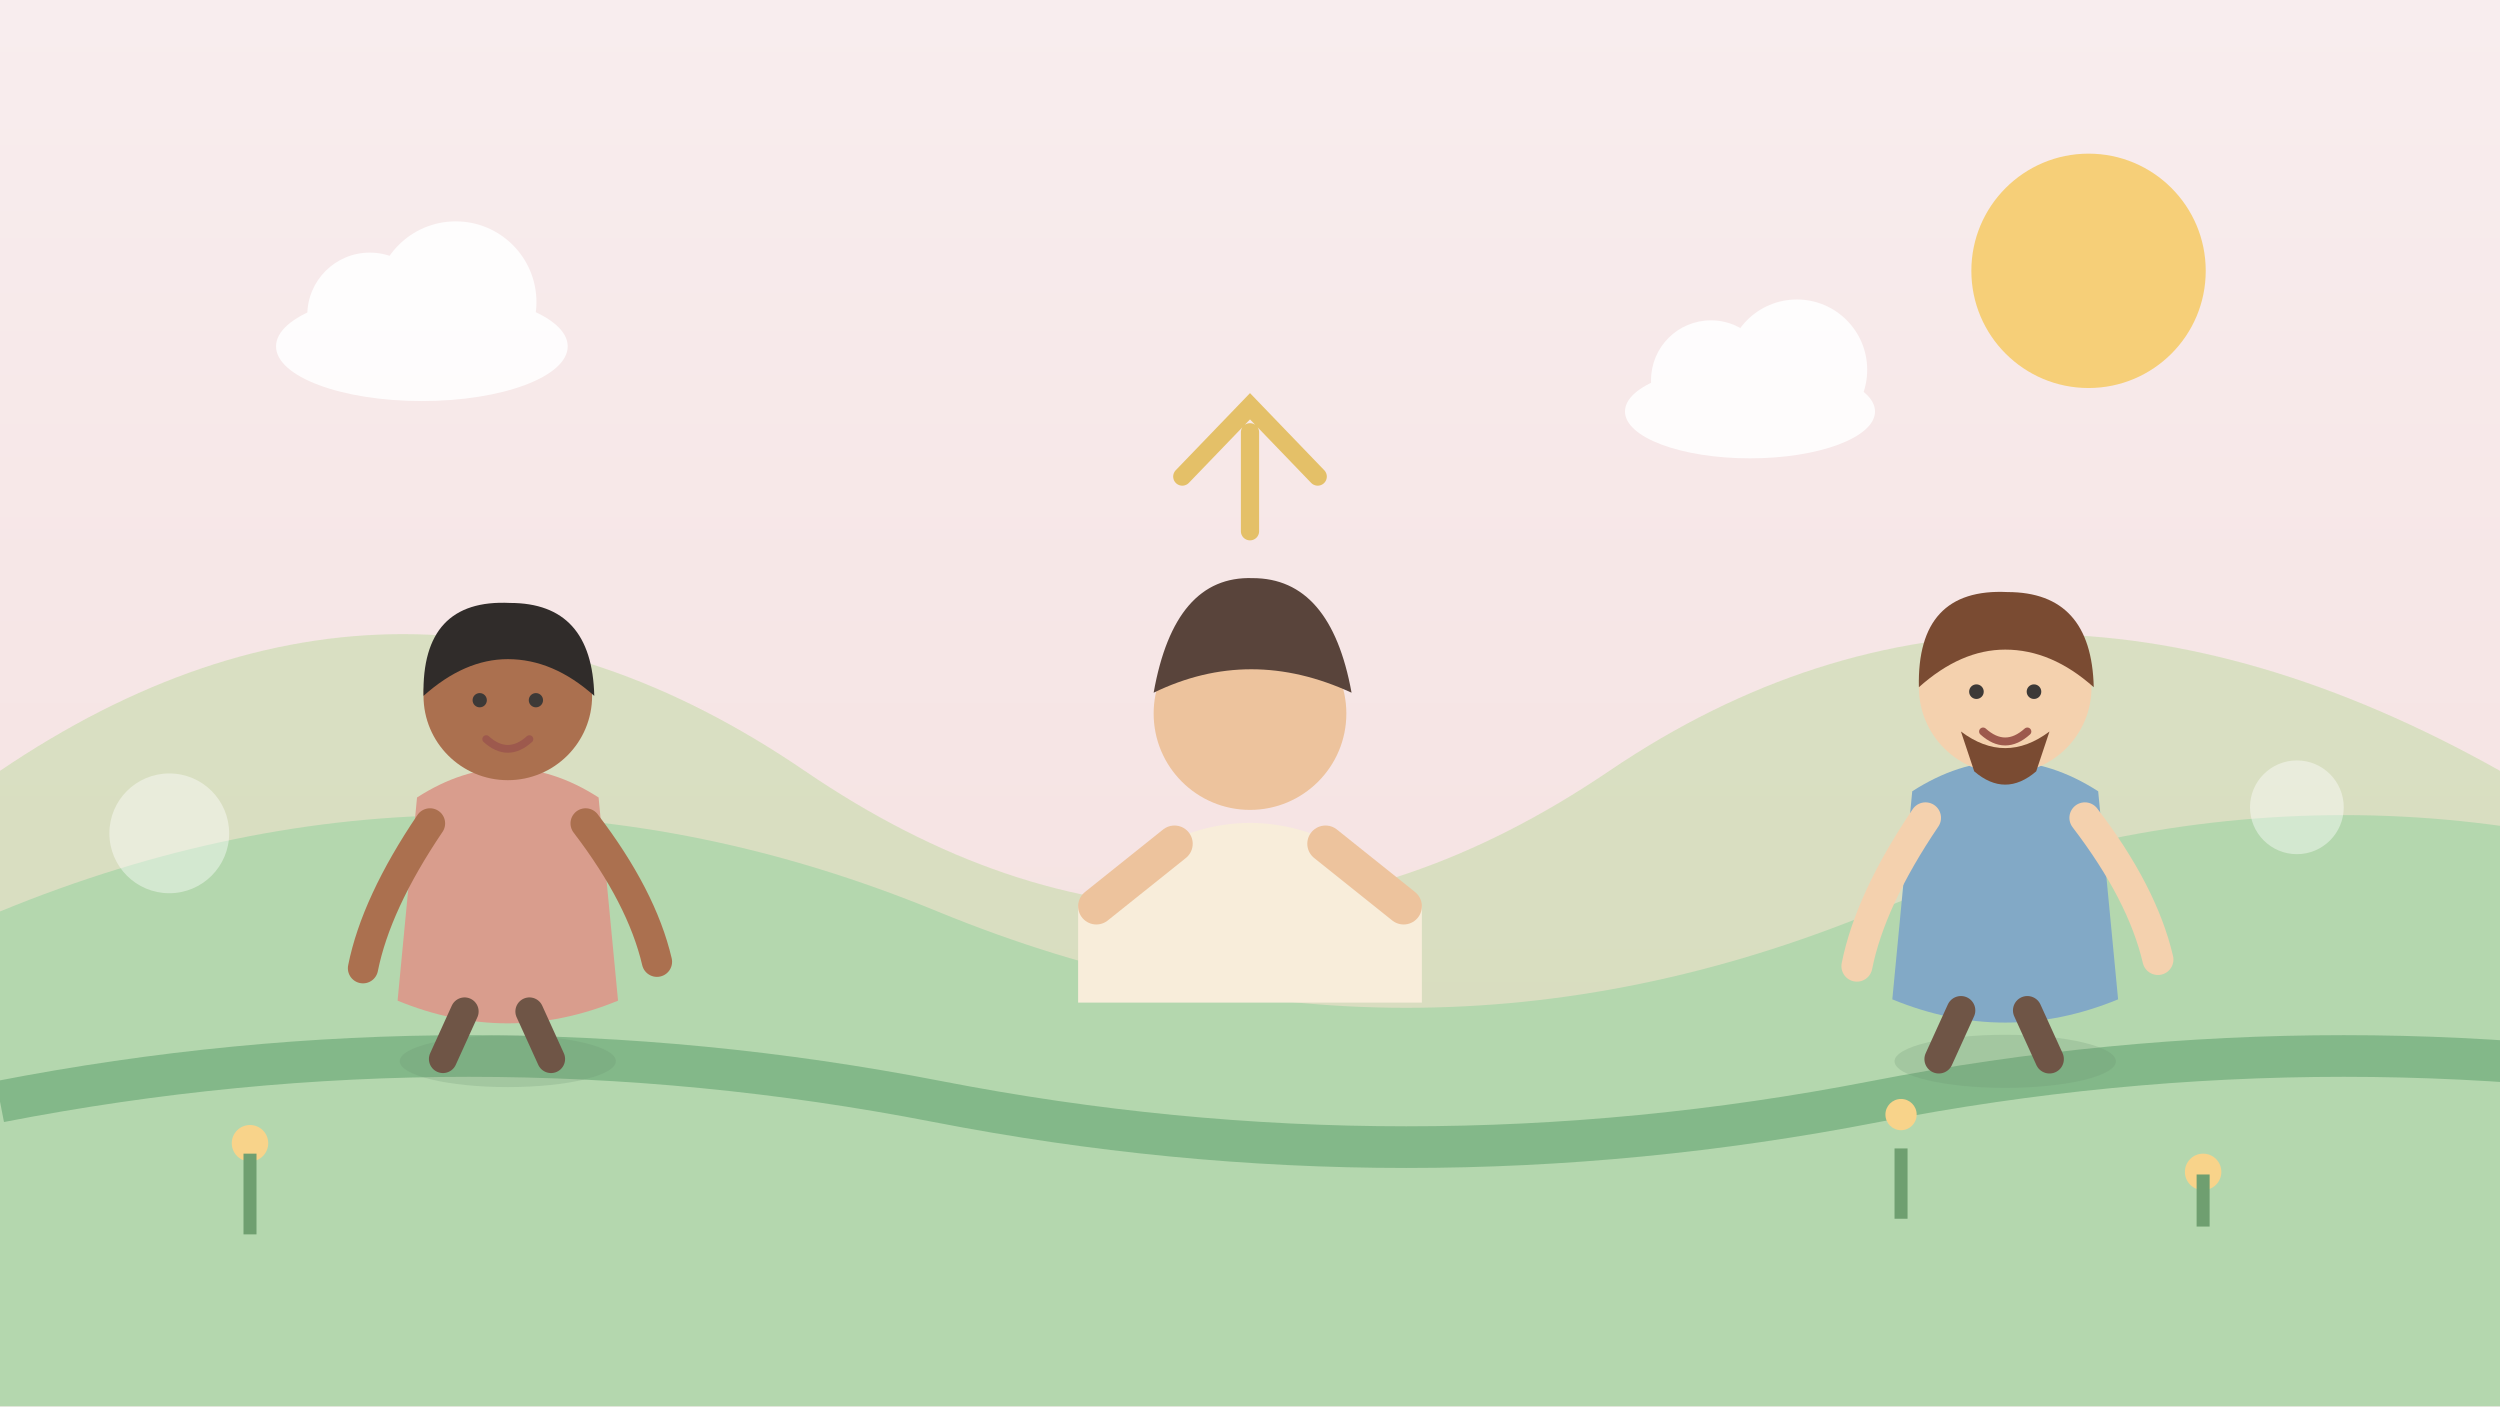
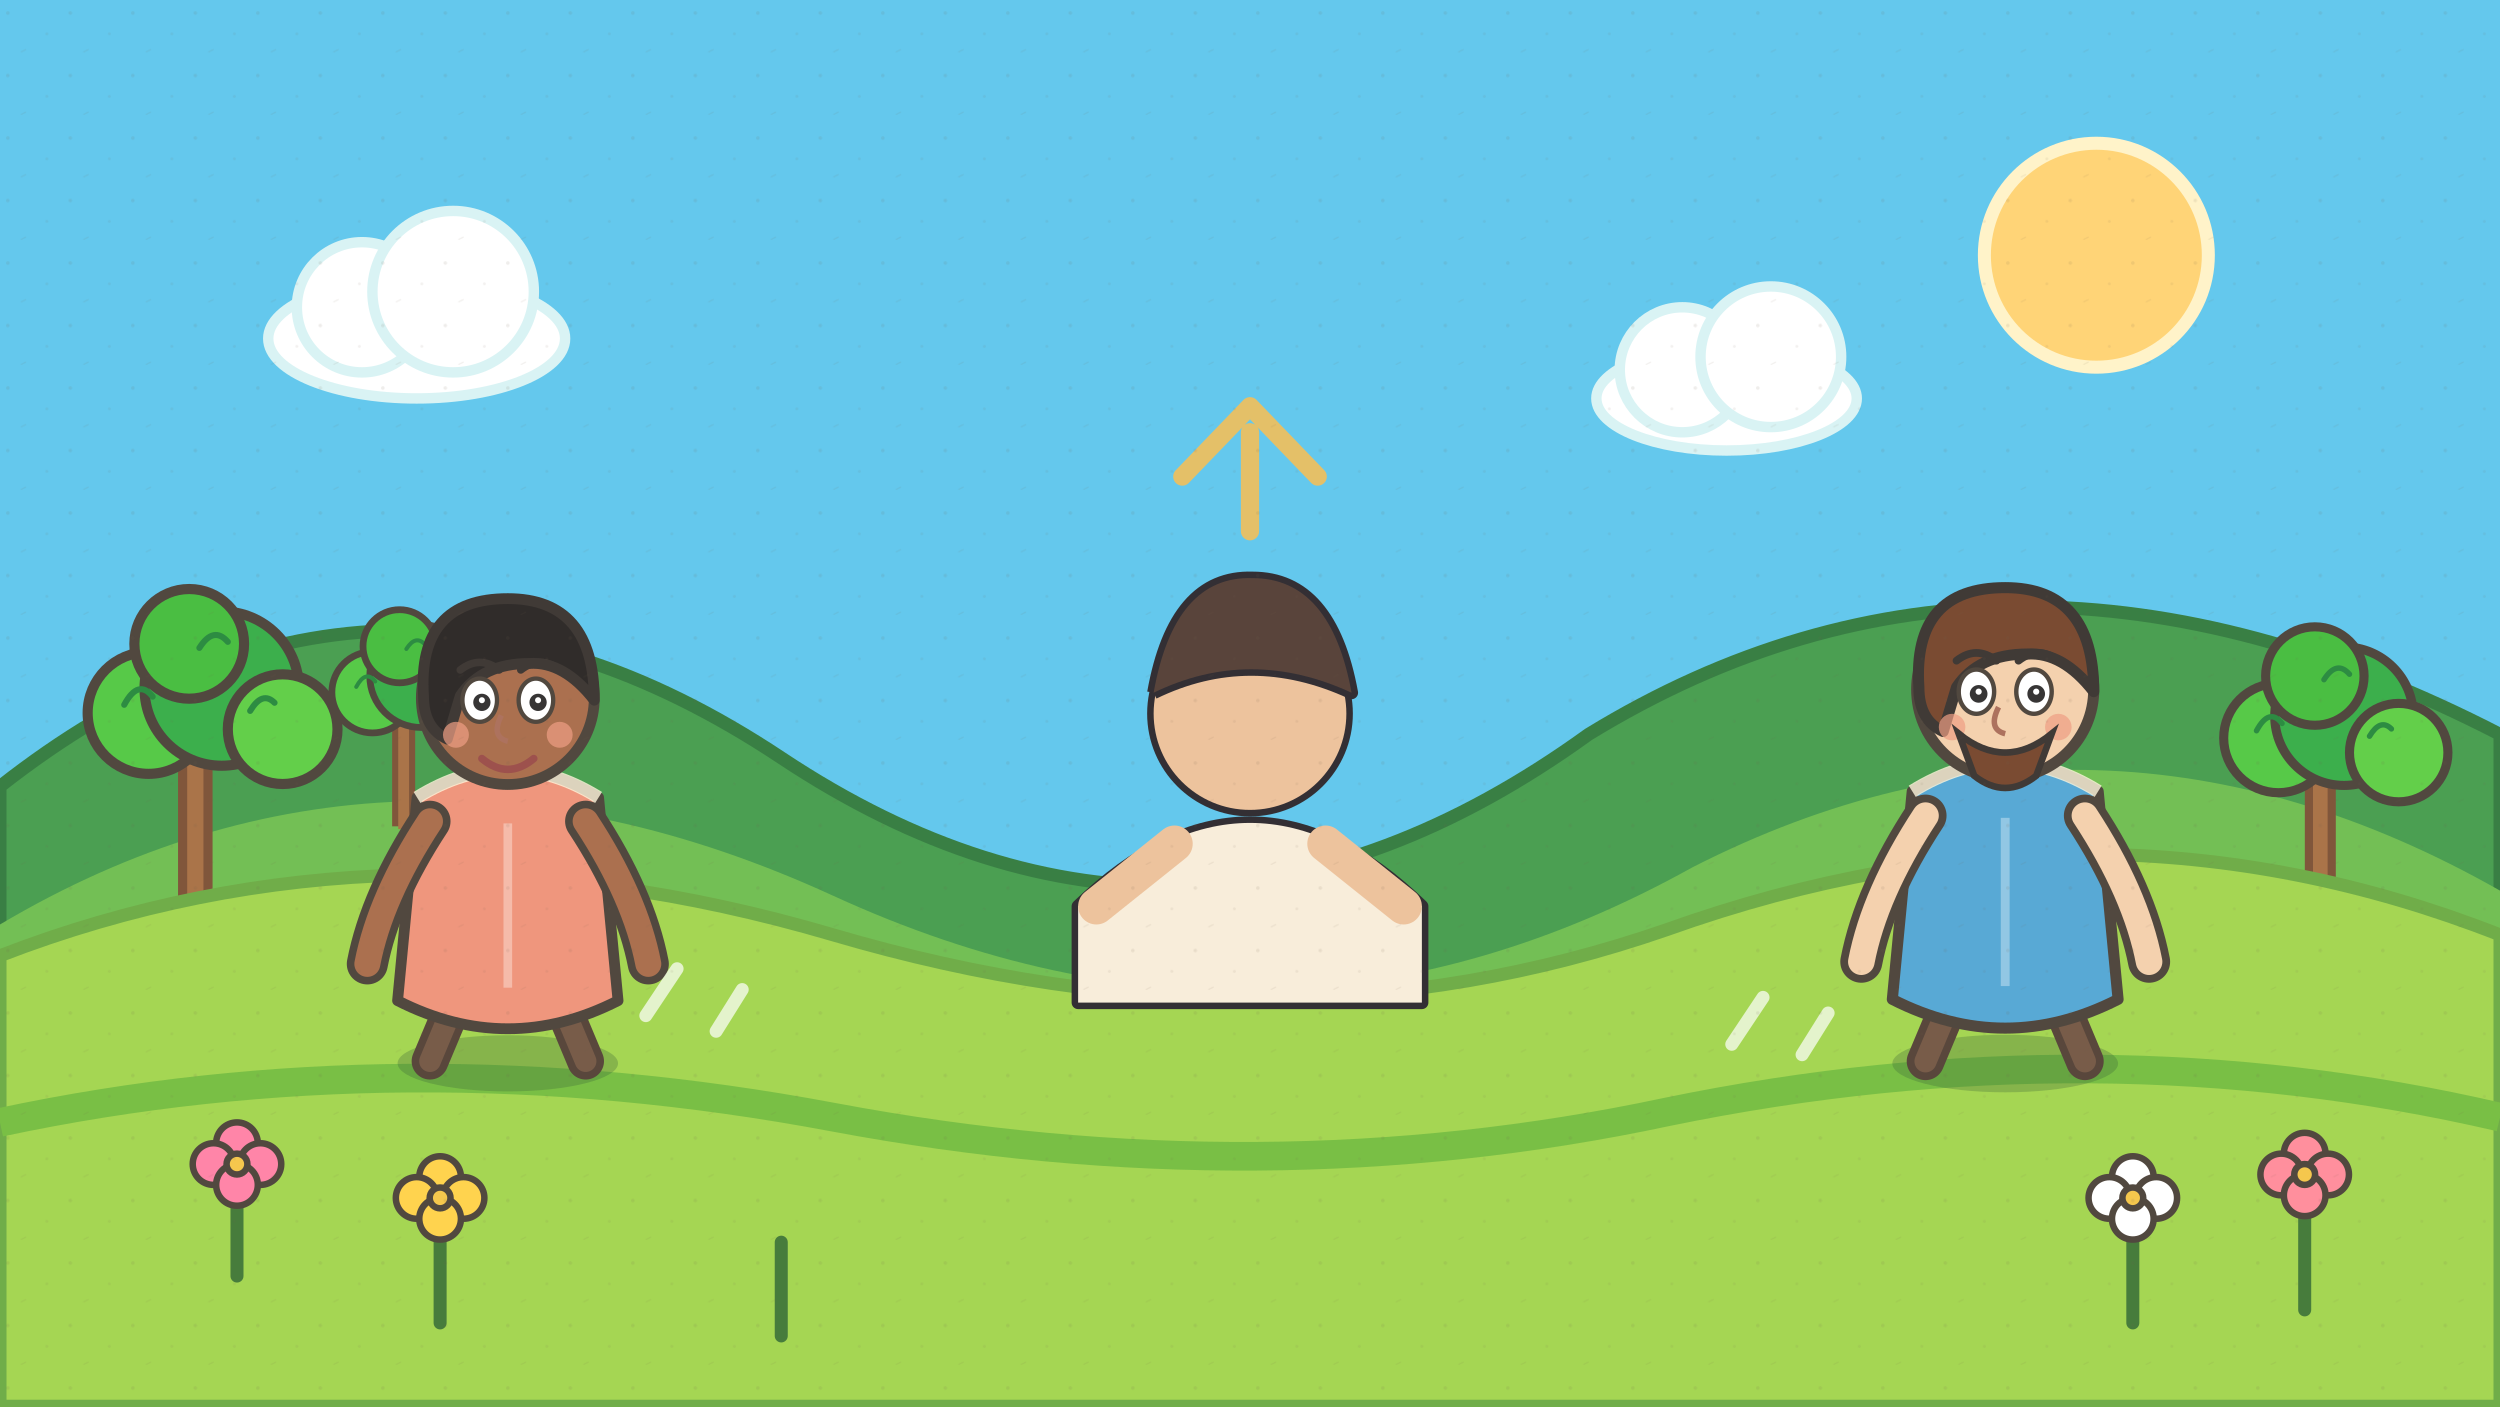
<svg xmlns="http://www.w3.org/2000/svg" viewBox="0 0 960 540">
  <defs>
-     <linearGradient id="sky" x2="0" y2="1">
-       <stop stop-color="#f8edee" />
-       <stop offset="1" stop-color="#f4dedd" />
-     </linearGradient>
+     <pattern id="paper" width="24" height="24" patternUnits="userSpaceOnUse">
+       <circle cx="3" cy="5" r=".7" fill="#6f5d4b" opacity=".22" />
+       <circle cx="18" cy="13" r=".55" fill="#6f5d4b" opacity=".18" />
+       <path d="M8 20l2-1" stroke="#6f5d4b" stroke-width=".5" opacity=".18" />
+     </pattern>
  </defs>
-   <rect width="960" height="540" fill="url(#sky)" />
-   <circle cx="802" cy="104" r="45" fill="#f6cf78" />
-   <g fill="#fff" opacity=".88">
-     <ellipse cx="162" cy="133" rx="56" ry="21" />
-     <circle cx="142" cy="121" r="24" />
-     <circle cx="175" cy="116" r="31" />
-     <ellipse cx="672" cy="158" rx="48" ry="18" />
-     <circle cx="657" cy="146" r="23" />
-     <circle cx="690" cy="142" r="27" />
+   <rect width="960" height="540" fill="#64c8ed" />
+   <circle cx="805" cy="98" r="43" fill="#ffd477" stroke="#fff3c9" stroke-width="5" />
+   <g fill="#fff" stroke="#d9f3f4" stroke-width="4">
+     <ellipse cx="160" cy="130" rx="57" ry="23" />
+     <circle cx="139" cy="118" r="25" />
+     <circle cx="174" cy="112" r="31" />
+     <ellipse cx="663" cy="153" rx="50" ry="20" />
+     <circle cx="646" cy="142" r="24" />
+     <circle cx="680" cy="137" r="27" />
  </g>
-   <path d="M0 296q155-105 309 0t309 0 342 0v137H0z" fill="#c6dbaa" opacity=".6" />
-   <path d="M0 350q180-74 360 0t360 0 360 0v190H0z" fill="#b4d7ae" />
-   <path d="M0 423q180-35 360 0t360 0 360 0" fill="none" stroke="#83b889" stroke-width="16" />
-   <g>
-     <path d="M414 348q66-64 132 0v37H414z" fill="#f8edda" />
-     <circle cx="480" cy="274" r="37" fill="#edc39d" />
-     <path d="M443 266q8-45 38-44 30 0 38 44-39-18-76 0" fill="#59443b" />
-     <path d="M451 324l-30 24m88-24 30 24" stroke="#edc39d" stroke-width="14" stroke-linecap="round" />
-     <path d="M480 204v-38m-26 17 26-27 26 27" fill="none" stroke="#e4c068" stroke-width="7" stroke-linecap="round" />
+   <path d="M0 302Q145 188 300 291T610 282Q770 184 960 282V423H0Z" fill="#4b9f52" stroke="#397f44" stroke-width="5" />
+   <path d="M0 355Q150 266 320 344T650 333Q805 254 960 342V446H0Z" fill="#73bf55" />
+   <g transform="translate(75 280) scale(0.78)" stroke="#51483f" stroke-width="5" stroke-linejoin="round">
+     <path d="M0 5v86" stroke="#80563b" stroke-width="17" />
+     <path d="M0 6v87" stroke="#aa7449" stroke-width="8" />
+     <circle cx="-23" cy="-8" r="30" fill="#57c948" />
+     <circle cx="13" cy="-20" r="38" fill="#3caf4c" />
+     <circle cx="43" cy="0" r="27" fill="#63cf4a" />
+     <circle cx="-3" cy="-42" r="27" fill="#4abe42" />
+     <path d="M-35-12q7-13 14-4m23-24q7-11 14-3m11 34q6-10 12-4" fill="none" stroke="#2d8c42" stroke-width="3" stroke-linecap="round" />
+   </g>
+   <g transform="translate(891 289) scale(0.7)" stroke="#51483f" stroke-width="5" stroke-linejoin="round">
+     <path d="M0 5v86" stroke="#80563b" stroke-width="17" />
+     <path d="M0 6v87" stroke="#aa7449" stroke-width="8" />
+     <circle cx="-23" cy="-8" r="30" fill="#57c948" />
+     <circle cx="13" cy="-20" r="38" fill="#3caf4c" />
+     <circle cx="43" cy="0" r="27" fill="#63cf4a" />
+     <circle cx="-3" cy="-42" r="27" fill="#4abe42" />
+     <path d="M-35-12q7-13 14-4m23-24q7-11 14-3m11 34q6-10 12-4" fill="none" stroke="#2d8c42" stroke-width="3" stroke-linecap="round" />
+   </g>
+   <g transform="translate(155 270) scale(0.52)" stroke="#51483f" stroke-width="5" stroke-linejoin="round">
+     <path d="M0 5v86" stroke="#80563b" stroke-width="17" />
+     <path d="M0 6v87" stroke="#aa7449" stroke-width="8" />
+     <circle cx="-23" cy="-8" r="30" fill="#57c948" />
+     <circle cx="13" cy="-20" r="38" fill="#3caf4c" />
+     <circle cx="43" cy="0" r="27" fill="#63cf4a" />
+     <circle cx="-3" cy="-42" r="27" fill="#4abe42" />
+     <path d="M-35-12q7-13 14-4m23-24q7-11 14-3m11 34q6-10 12-4" fill="none" stroke="#2d8c42" stroke-width="3" stroke-linecap="round" />
+   </g>
+   <path d="M0 367Q150 309 320 359T640 357Q805 298 960 359V540H0Z" fill="#a5d653" stroke="#70ad49" stroke-width="5" />
+   <path d="M0 431Q155 398 320 429T640 427Q805 393 960 429" fill="none" stroke="#79bf45" stroke-width="11" />
+   <g stroke="#332f34" stroke-width="5" stroke-linejoin="round" paint-order="stroke fill">
+     <g>
+       <path d="M414 348q66-64 132 0v37H414z" fill="#f8edda" />
+       <circle cx="480" cy="274" r="37" fill="#edc39d" />
+       <path d="M443 266q8-45 38-44 30 0 38 44-39-18-76 0" fill="#59443b" />
+       <path d="M451 324l-30 24m88-24 30 24" stroke="#edc39d" stroke-width="14" stroke-linecap="round" />
+       <path d="M480 204v-38m-26 17 26-27 26 27" fill="none" stroke="#e4c068" stroke-width="7" stroke-linecap="round" />
+     </g>
  </g>
  <g transform="translate(195 405) scale(0.83)">
-     <ellipse cx="0" cy="3" rx="50" ry="12" fill="#698f6f" opacity=".22" />
-     <path d="M-42-119 Q0-146 42-119 L51-25 Q0-4-51-25Z" fill="#d99d8d" />
-     <path d="M-36-107 Q-61-70-67-40 M36-107 Q62-73 69-43" fill="none" stroke="#ab704f" stroke-width="14" stroke-linecap="round" />
-     <path d="M-20-20l-10 22m40-22 10 22" fill="none" stroke="#6f5546" stroke-width="13" stroke-linecap="round" />
-     <circle cx="0" cy="-166" r="39" fill="#ab704f" />
-     <path d="M-39-166Q-40-211 1-209q38 0 39 43-19-17-40-17-20 0-39 17" fill="#302c2a" />
-     <circle cx="-13" cy="-164" r="3.3" fill="#3c3937" />
-     <circle cx="13" cy="-164" r="3.3" fill="#3c3937" />
-     <path d="M-10-146q10 9 20 0" fill="none" stroke="#9d594d" stroke-width="3.6" stroke-linecap="round" />
+     <ellipse cx="0" cy="4" rx="51" ry="13" fill="#365d36" opacity=".28" />
+     <path d="M-23-28l-13 31m59-31L36 3" fill="none" stroke="#59473c" stroke-width="17" stroke-linecap="round" />
+     <path d="M-23-28l-13 31m59-31L36 3" fill="none" stroke="#785c49" stroke-width="10" stroke-linecap="round" />
+     <path d="M-42-119Q0-145 42-119L51-25Q0 1-51-25Z" fill="#ef967d" stroke="#51483f" stroke-width="5" stroke-linejoin="round" />
+     <path d="M-36-108Q-59-73-65-42M36-108Q59-73 65-42" fill="none" stroke="#51483f" stroke-width="19" stroke-linecap="round" />
+     <path d="M-36-108Q-59-73-65-42M36-108Q59-73 65-42" fill="none" stroke="#ab704f" stroke-width="12" stroke-linecap="round" />
+     <path d="M-42-119Q0-145 42-119" fill="none" stroke="#fff6dc" stroke-width="6" opacity=".8" />
+     <circle cx="0" cy="-165" r="40" fill="#ab704f" stroke="#51483f" stroke-width="5" />
+     <path d="M-39-166Q-42-211 0-211Q40-211 40-164Q26-182 10-181Q-12-181-22-166L-28-146Q-39-151-39-166Z" fill="#302c2a" stroke="#403a36" stroke-width="5" stroke-linejoin="round" />
+     <ellipse cx="-13" cy="-164" rx="8" ry="10" fill="#fff" stroke="#51483f" stroke-width="2" />
+     <ellipse cx="13" cy="-164" rx="8" ry="10" fill="#fff" stroke="#51483f" stroke-width="2" />
+     <circle cx="-12" cy="-163" r="4" fill="#373535" />
+     <circle cx="14" cy="-163" r="4" fill="#373535" />
+     <circle cx="-12" cy="-164" r="1.4" fill="#fff" />
+     <circle cx="14" cy="-164" r="1.4" fill="#fff" />
+     <path d="M-22-178q9-7 18 0m10 0q9-7 18 0" fill="none" stroke="#403a36" stroke-width="3.5" stroke-linecap="round" />
+     <path d="M-3-157q-5 10 3 12" fill="none" stroke="#ad725e" stroke-width="2.5" />
+     <circle cx="-24" cy="-148" r="6" fill="#ee9e83" opacity=".7" />
+     <circle cx="24" cy="-148" r="6" fill="#ee9e83" opacity=".7" />
+     <path d="M-12-137Q0-127 12-137" fill="none" stroke="#9d514d" stroke-width="3.5" stroke-linecap="round" />
+     <path d="M0-107v76" stroke="#fff" stroke-width="4" opacity=".35" />
  </g>
  <g transform="translate(770 405) scale(0.85)">
-     <ellipse cx="0" cy="3" rx="50" ry="12" fill="#698f6f" opacity=".22" />
-     <path d="M-42-119 Q0-146 42-119 L51-25 Q0-4-51-25Z" fill="#82a9c6" />
-     <path d="M-36-107 Q-61-70-67-40 M36-107 Q62-73 69-43" fill="none" stroke="#f4d1ae" stroke-width="14" stroke-linecap="round" />
-     <path d="M-20-20l-10 22m40-22 10 22" fill="none" stroke="#6f5546" stroke-width="13" stroke-linecap="round" />
-     <circle cx="0" cy="-166" r="39" fill="#f4d1ae" />
-     <path d="M-39-166Q-40-211 1-209q38 0 39 43-19-17-40-17-20 0-39 17" fill="#7a4b32" />
-     <circle cx="-13" cy="-164" r="3.3" fill="#3c3937" />
-     <circle cx="13" cy="-164" r="3.3" fill="#3c3937" />
-     <path d="M-10-146q10 9 20 0" fill="none" stroke="#9d594d" stroke-width="3.6" stroke-linecap="round" />
-     <path d="M-20-146Q0-131 20-146L14-128Q0-116-14-128Z" fill="#7a4b32" />
+     <ellipse cx="0" cy="4" rx="51" ry="13" fill="#365d36" opacity=".28" />
+     <path d="M-23-28l-13 31m59-31L36 3" fill="none" stroke="#59473c" stroke-width="17" stroke-linecap="round" />
+     <path d="M-23-28l-13 31m59-31L36 3" fill="none" stroke="#785c49" stroke-width="10" stroke-linecap="round" />
+     <path d="M-42-119Q0-145 42-119L51-25Q0 1-51-25Z" fill="#58a9d5" stroke="#51483f" stroke-width="5" stroke-linejoin="round" />
+     <path d="M-36-108Q-59-73-65-42M36-108Q59-73 65-42" fill="none" stroke="#51483f" stroke-width="19" stroke-linecap="round" />
+     <path d="M-36-108Q-59-73-65-42M36-108Q59-73 65-42" fill="none" stroke="#f4d1ae" stroke-width="12" stroke-linecap="round" />
+     <path d="M-42-119Q0-145 42-119" fill="none" stroke="#fff6dc" stroke-width="6" opacity=".8" />
+     <circle cx="0" cy="-165" r="40" fill="#f4d1ae" stroke="#51483f" stroke-width="5" />
+     <path d="M-39-166Q-42-211 0-211Q40-211 40-164Q26-182 10-181Q-12-181-22-166L-28-146Q-39-151-39-166Z" fill="#7a4b32" stroke="#403a36" stroke-width="5" stroke-linejoin="round" />
+     <ellipse cx="-13" cy="-164" rx="8" ry="10" fill="#fff" stroke="#51483f" stroke-width="2" />
+     <ellipse cx="13" cy="-164" rx="8" ry="10" fill="#fff" stroke="#51483f" stroke-width="2" />
+     <circle cx="-12" cy="-163" r="4" fill="#373535" />
+     <circle cx="14" cy="-163" r="4" fill="#373535" />
+     <circle cx="-12" cy="-164" r="1.4" fill="#fff" />
+     <circle cx="14" cy="-164" r="1.4" fill="#fff" />
+     <path d="M-22-178q9-7 18 0m10 0q9-7 18 0" fill="none" stroke="#403a36" stroke-width="3.5" stroke-linecap="round" />
+     <path d="M-3-157q-5 10 3 12" fill="none" stroke="#ad725e" stroke-width="2.5" />
+     <circle cx="-24" cy="-148" r="6" fill="#ee9e83" opacity=".7" />
+     <circle cx="24" cy="-148" r="6" fill="#ee9e83" opacity=".7" />
+     <path d="M-12-137Q0-127 12-137" fill="none" stroke="#9d514d" stroke-width="3.5" stroke-linecap="round" />
+     <path d="M-21-145Q0-128 21-145L14-126Q0-115-14-126Z" fill="#7a4b32" stroke="#403a36" stroke-width="3" />
+     <path d="M0-107v76" stroke="#fff" stroke-width="4" opacity=".35" />
  </g>
-   <g fill="#f8d38a">
-     <circle cx="96" cy="439" r="7" />
-     <circle cx="846" cy="450" r="7" />
-     <circle cx="730" cy="428" r="6" />
+   <g stroke="#477c3c" stroke-width="5" stroke-linecap="round">
+     <path d="M91 490v-43m78 61v-48m650 48v-49m66 44v-37m-585 47v-36" />
  </g>
-   <g stroke="#6f9f70" stroke-width="5">
-     <path d="M96 474v-31m750 28v-20m-116 17v-27" />
+   <g stroke="#51483f" stroke-width="2.5">
+     <g fill="#ff85a8">
+       <circle cx="91" cy="439" r="8" />
+       <circle cx="82" cy="447" r="8" />
+       <circle cx="100" cy="447" r="8" />
+       <circle cx="91" cy="455" r="8" />
+     </g>
+     <g fill="#ffd34e">
+       <circle cx="169" cy="452" r="8" />
+       <circle cx="160" cy="460" r="8" />
+       <circle cx="178" cy="460" r="8" />
+       <circle cx="169" cy="468" r="8" />
+     </g>
+     <g fill="#fff">
+       <circle cx="819" cy="452" r="8" />
+       <circle cx="810" cy="460" r="8" />
+       <circle cx="828" cy="460" r="8" />
+       <circle cx="819" cy="468" r="8" />
+     </g>
+     <g fill="#ff8f9d">
+       <circle cx="885" cy="443" r="8" />
+       <circle cx="876" cy="451" r="8" />
+       <circle cx="894" cy="451" r="8" />
+       <circle cx="885" cy="459" r="8" />
+     </g>
+     <circle cx="91" cy="447" r="4" fill="#f5c74d" />
+     <circle cx="169" cy="460" r="4" fill="#f5c74d" />
+     <circle cx="819" cy="460" r="4" fill="#f5c74d" />
+     <circle cx="885" cy="451" r="4" fill="#f5c74d" />
  </g>
-   <g fill="#fff" opacity=".42">
-     <circle cx="65" cy="320" r="23" />
-     <circle cx="882" cy="310" r="18" />
+   <g fill="none" stroke="#fff" stroke-width="5" stroke-linecap="round" opacity=".7">
+     <path d="M248 390l12-18m15 24 10-16m380 21 12-18m15 22 10-16" />
  </g>
+   <rect width="960" height="540" fill="url(#paper)" opacity=".48" pointer-events="none" />
</svg>
